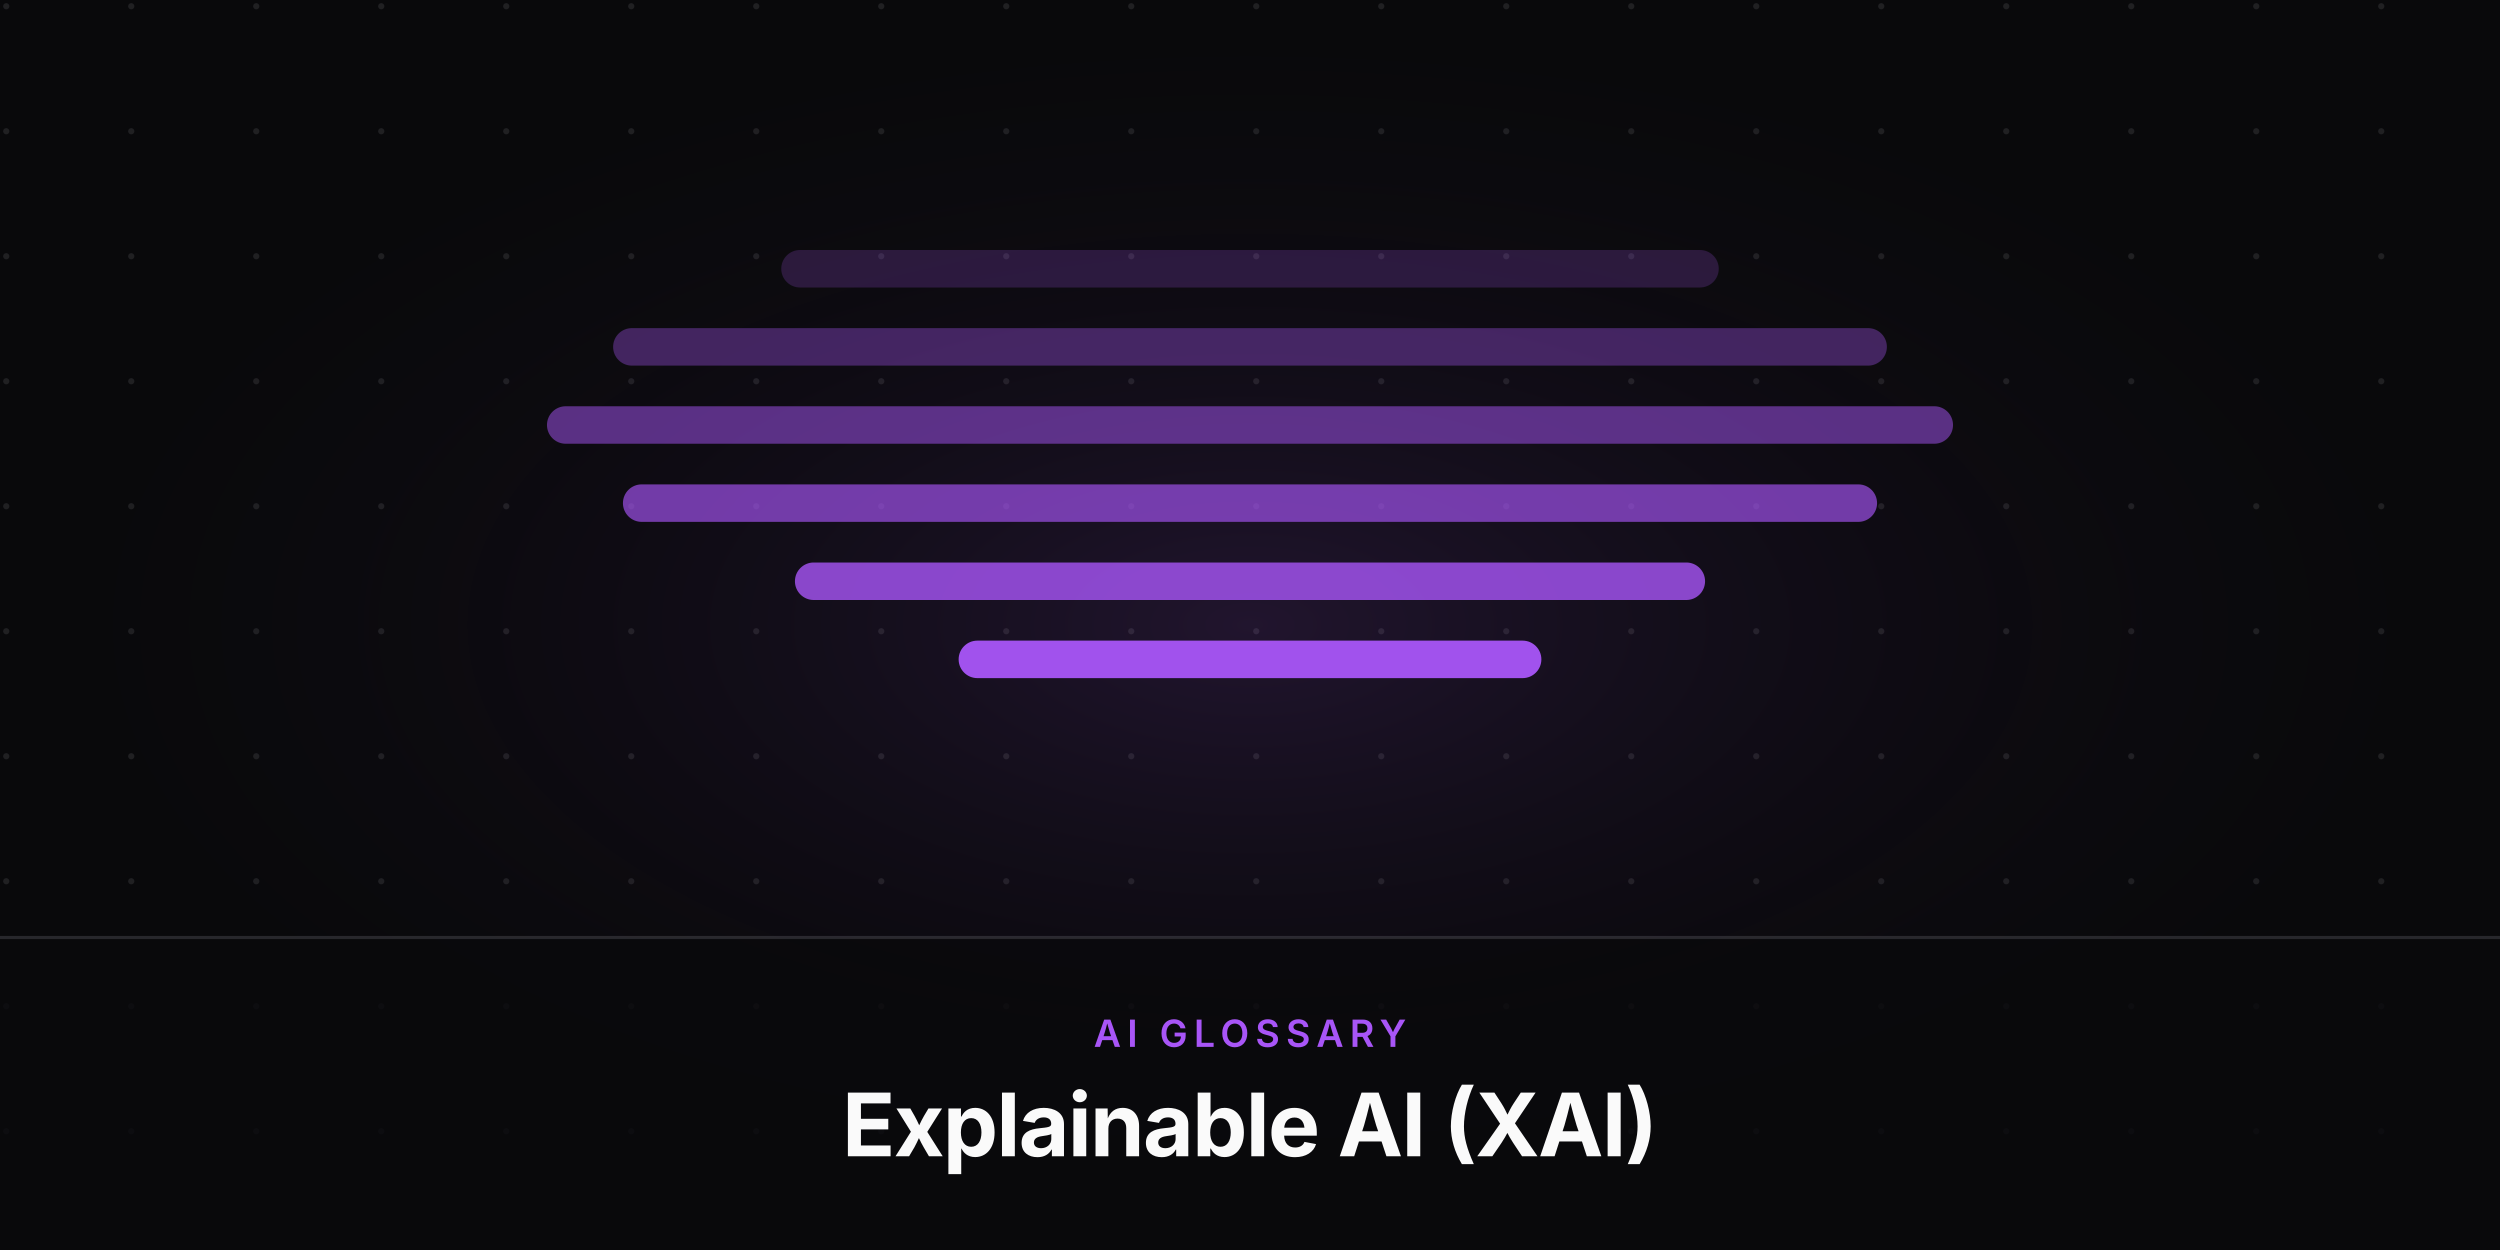
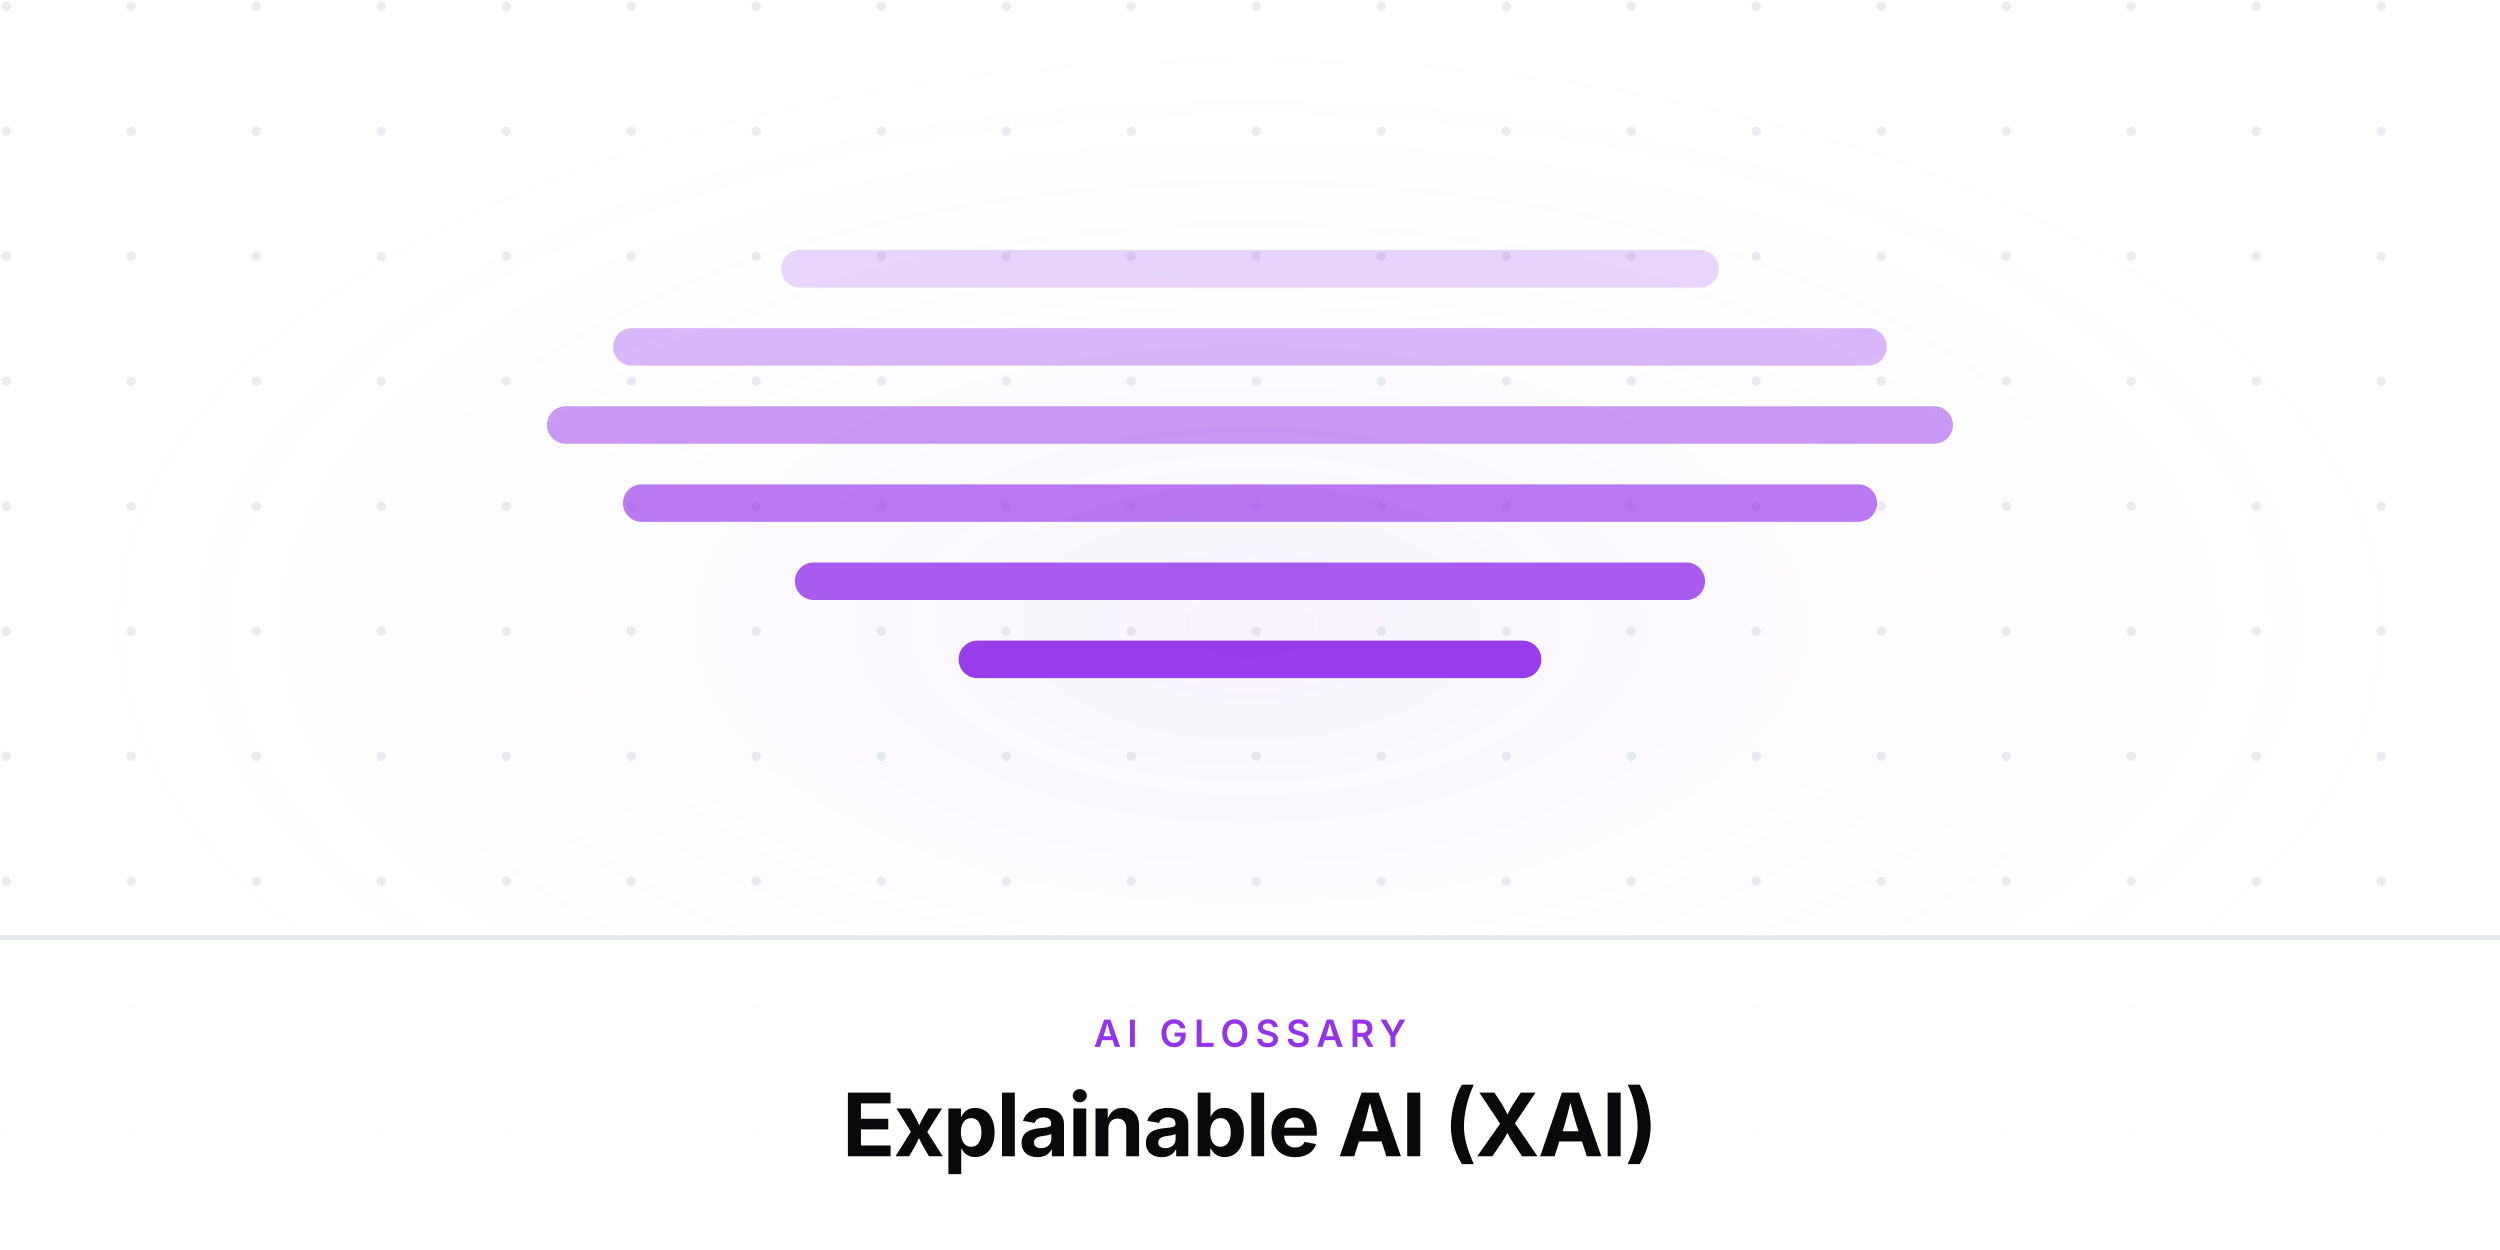
<svg xmlns="http://www.w3.org/2000/svg" viewBox="0 0 800 400" width="800" height="400">
  <defs>
    <radialGradient id="glow" cx="50%" cy="50%" r="50%">
-       <stop offset="0%" stop-color="rgba(168,85,247,0.15)" />
-       <stop offset="100%" stop-color="#09090b" stop-opacity="0" />
+       <stop offset="0%" stop-color="rgba(147,51,234,0.06)" />
+       <stop offset="100%" stop-color="#ffffff" stop-opacity="0" />
    </radialGradient>
    <pattern id="grid" width="40" height="40" patternUnits="userSpaceOnUse">
-       <circle cx="2" cy="2" r="1" fill="#a1a1aa" opacity="0.15" />
+       <circle cx="2" cy="2" r="1.5" fill="#e5e7eb" opacity="0.8" />
    </pattern>
  </defs>
-   <rect width="800" height="400" fill="#09090b" />
+   <rect width="800" height="400" fill="#ffffff" />
  <rect width="800" height="400" fill="url(#grid)" />
  <rect x="0" y="0" width="800" height="400" fill="url(#glow)" />
  <g transform="translate(0, -20)">
-     <rect x="250" y="100" width="300" height="12" rx="6" fill="#a855f7" opacity="0.2" />
-     <rect x="196.198" y="125" width="407.603" height="12" rx="6" fill="#a855f7" opacity="0.35" />
-     <rect x="175.032" y="150" width="449.936" height="12" rx="6" fill="#a855f7" opacity="0.5" />
-     <rect x="199.34" y="175" width="401.319" height="12" rx="6" fill="#a855f7" opacity="0.65" />
-     <rect x="254.378" y="200" width="291.244" height="12" rx="6" fill="#a855f7" opacity="0.8" />
-     <rect x="306.76" y="225" width="186.48" height="12" rx="6" fill="#a855f7" opacity="0.95" />
+     <rect x="250" y="100" width="300" height="12" rx="6" fill="#9333ea" opacity="0.2" />
+     <rect x="196.198" y="125" width="407.603" height="12" rx="6" fill="#9333ea" opacity="0.35" />
+     <rect x="175.032" y="150" width="449.936" height="12" rx="6" fill="#9333ea" opacity="0.5" />
+     <rect x="199.34" y="175" width="401.319" height="12" rx="6" fill="#9333ea" opacity="0.65" />
+     <rect x="254.378" y="200" width="291.244" height="12" rx="6" fill="#9333ea" opacity="0.8" />
+     <rect x="306.76" y="225" width="186.48" height="12" rx="6" fill="#9333ea" opacity="0.95" />
  </g>
-   <rect x="0" y="300" width="800" height="100" fill="#09090b" opacity="0.8" />
-   <line x1="0" y1="300" x2="800" y2="300" stroke="#a1a1aa" stroke-opacity="0.2" stroke-width="1" />
-   <text x="400" y="335" font-family="'Inter',sans-serif" font-weight="600" font-size="12" fill="#a855f7" text-anchor="middle" letter-spacing="2" text-transform="uppercase">AI GLOSSARY</text>
-   <text x="400" y="370" font-family="'Inter',sans-serif" font-weight="700" font-size="28" fill="#fafafa" text-anchor="middle" letter-spacing="-0.5">Explainable AI (XAI)</text>
+   <rect x="0" y="300" width="800" height="100" fill="#ffffff" opacity="0.95" />
+   <line x1="0" y1="300" x2="800" y2="300" stroke="#e5e7eb" stroke-opacity="1" stroke-width="1.5" />
+   <text x="400" y="335" font-family="'Inter',sans-serif" font-weight="600" font-size="12" fill="#9333ea" text-anchor="middle" letter-spacing="2" text-transform="uppercase">AI GLOSSARY</text>
+   <text x="400" y="370" font-family="'Inter',sans-serif" font-weight="700" font-size="28" fill="#09090b" text-anchor="middle" letter-spacing="-0.5">Explainable AI (XAI)</text>
</svg>
